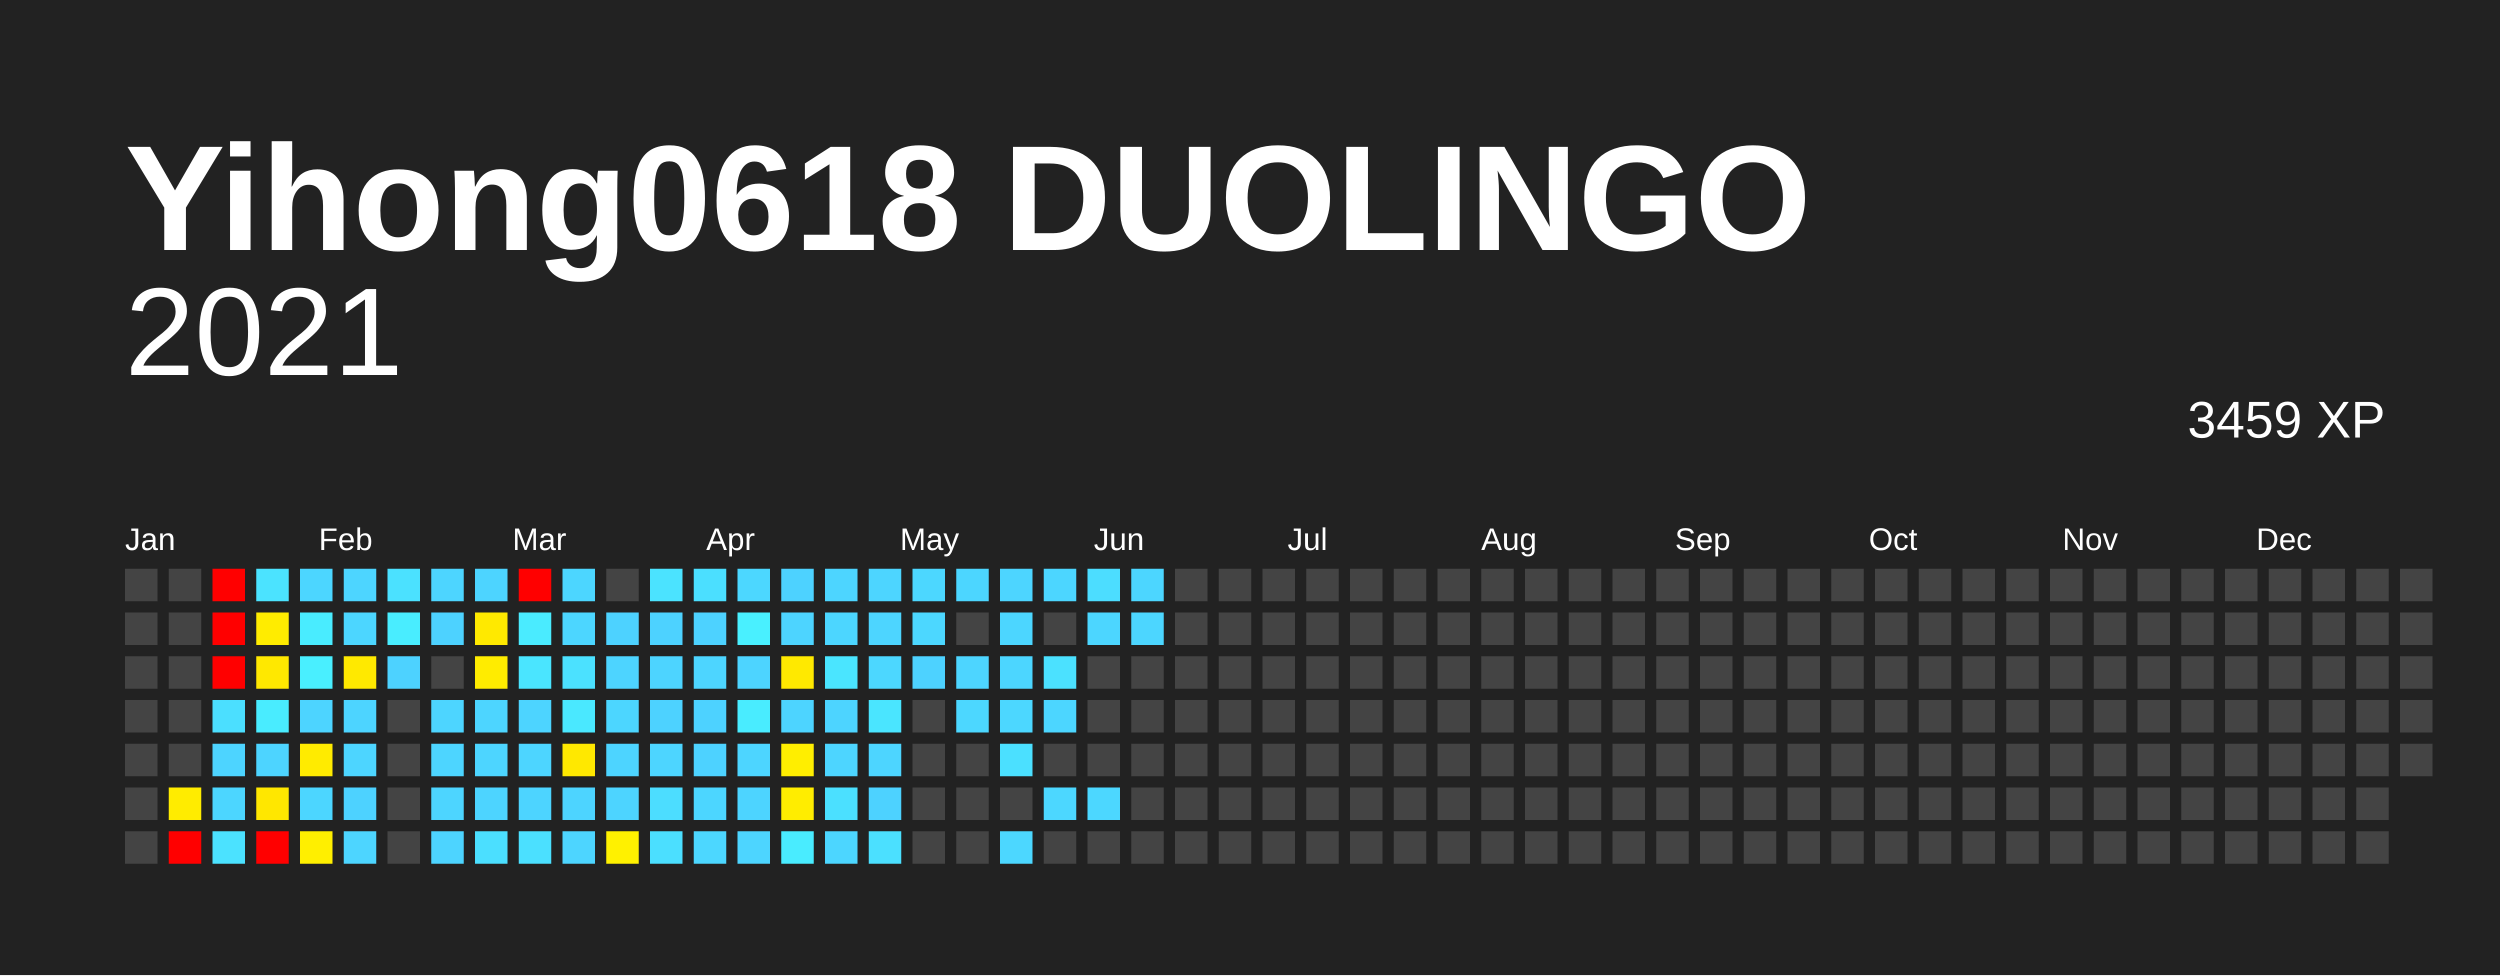
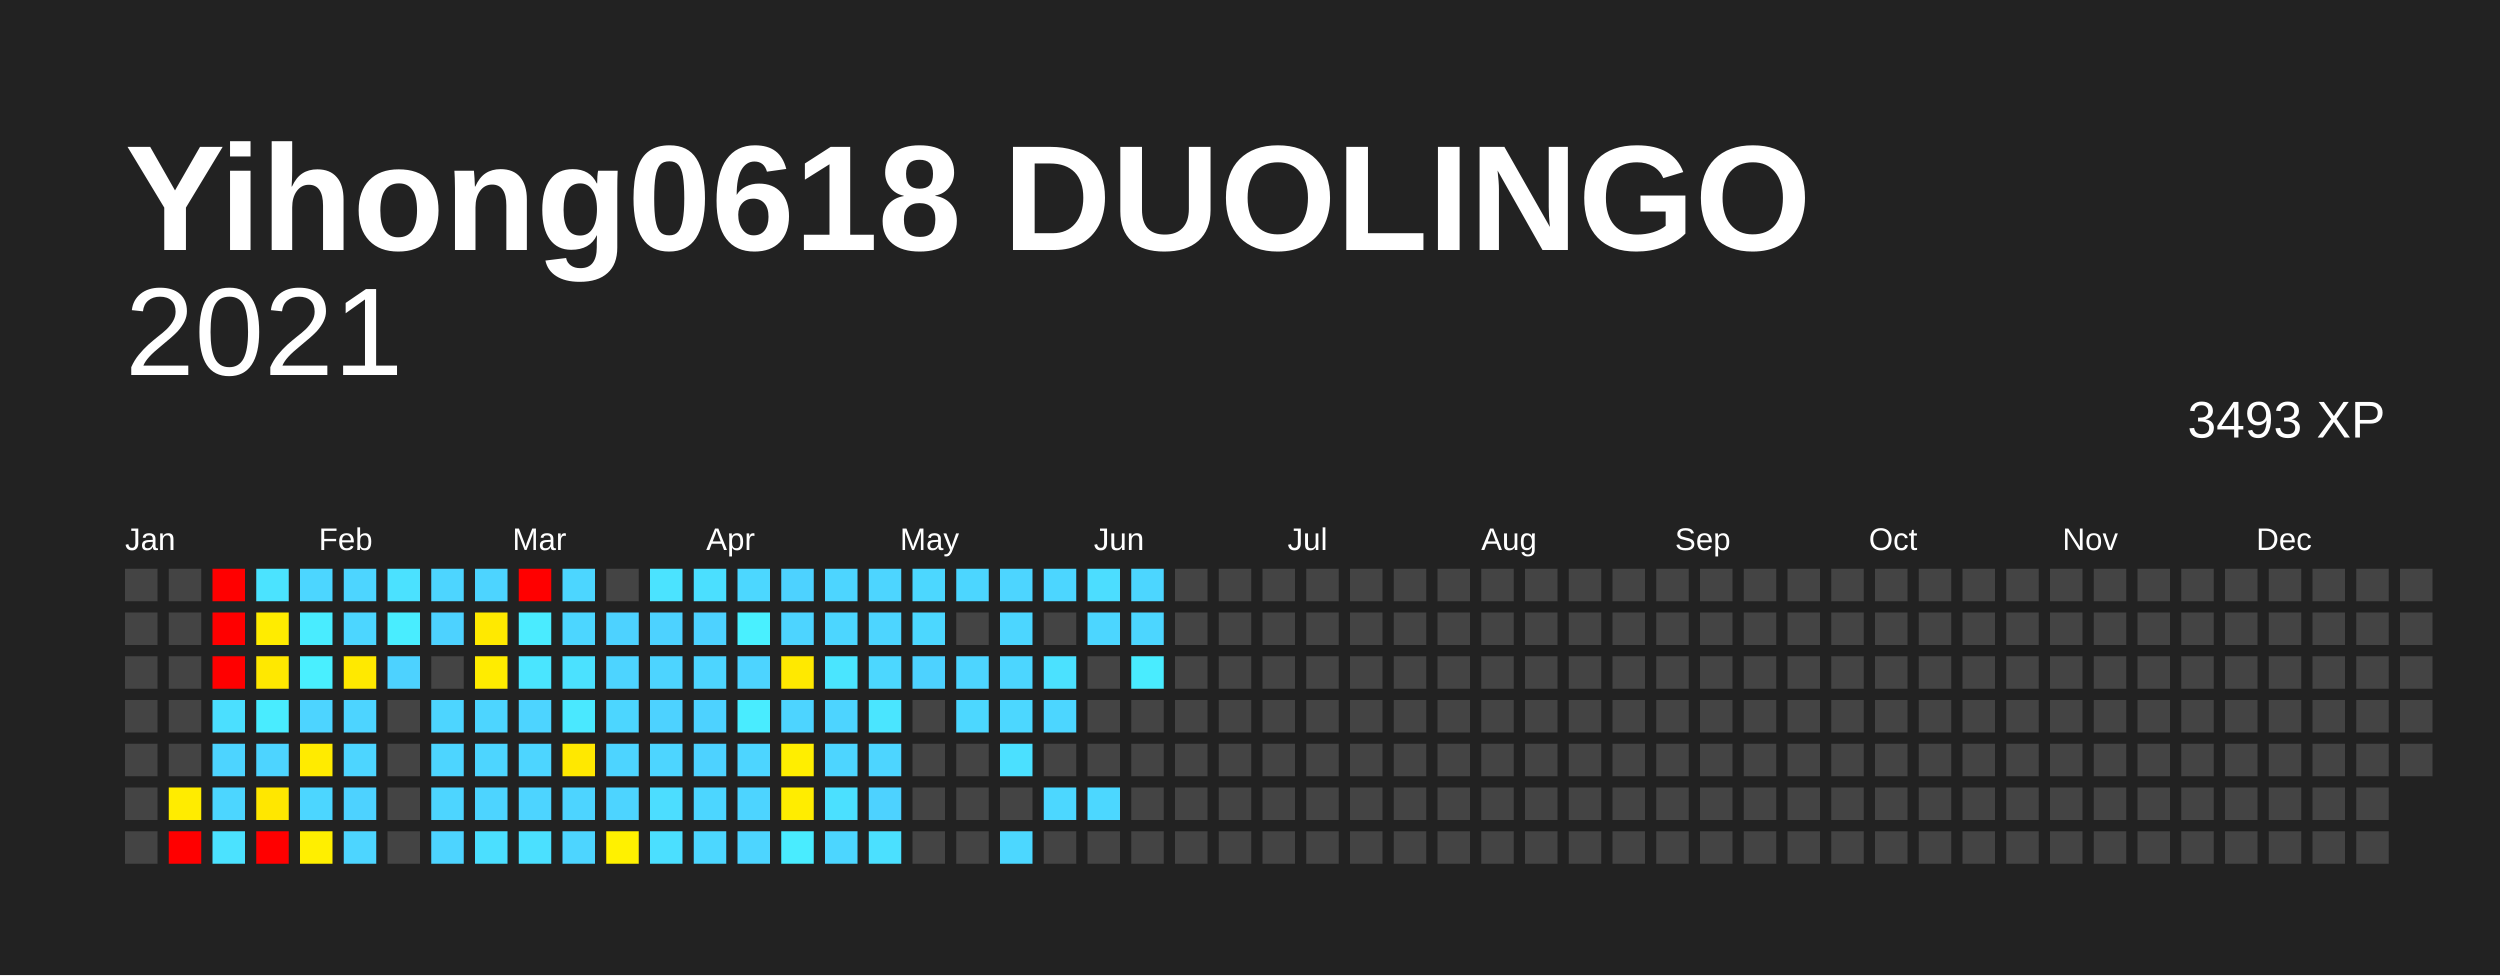
<svg xmlns="http://www.w3.org/2000/svg" baseProfile="full" height="78mm" version="1.1" viewBox="0,0,200,78" width="200mm">
  <defs />
  <rect fill="#222222" height="78" width="200" x="0" y="0" />
  <text fill="#FFFFFF" style="font-size:12px; font-family:Arial; font-weight:bold;" x="10" y="20">Yihong0618 DUOLINGO</text>
  <text alignment-baseline="hanging" fill="#FFFFFF" style="font-size:10.0px; font-family:Arial;" x="10" y="30">2021</text>
-   <text alignment-baseline="hanging" fill="#FFFFFF" style="font-size:4.125px; font-family:Arial;" x="175" y="35">3459 XP</text>
+   <text alignment-baseline="hanging" fill="#FFFFFF" style="font-size:4.125px; font-family:Arial;" x="175" y="35">3493 XP</text>
  <text fill="#FFFFFF" style="font-size:2.5px; font-family:Arial" x="10.0" y="44">Jan</text>
  <text fill="#FFFFFF" style="font-size:2.5px; font-family:Arial" x="25.5" y="44">Feb</text>
  <text fill="#FFFFFF" style="font-size:2.5px; font-family:Arial" x="41.0" y="44">Mar</text>
  <text fill="#FFFFFF" style="font-size:2.5px; font-family:Arial" x="56.5" y="44">Apr</text>
  <text fill="#FFFFFF" style="font-size:2.5px; font-family:Arial" x="72.0" y="44">May</text>
  <text fill="#FFFFFF" style="font-size:2.5px; font-family:Arial" x="87.5" y="44">Jun</text>
  <text fill="#FFFFFF" style="font-size:2.5px; font-family:Arial" x="103.0" y="44">Jul</text>
  <text fill="#FFFFFF" style="font-size:2.5px; font-family:Arial" x="118.5" y="44">Aug</text>
  <text fill="#FFFFFF" style="font-size:2.5px; font-family:Arial" x="134.0" y="44">Sep</text>
  <text fill="#FFFFFF" style="font-size:2.5px; font-family:Arial" x="149.5" y="44">Oct</text>
  <text fill="#FFFFFF" style="font-size:2.5px; font-family:Arial" x="165.0" y="44">Nov</text>
  <text fill="#FFFFFF" style="font-size:2.5px; font-family:Arial" x="180.5" y="44">Dec</text>
  <rect fill="#444444" height="2.6" width="2.6" x="10.0" y="45.5" />
  <rect fill="#444444" height="2.6" width="2.6" x="10.0" y="49.0" />
  <rect fill="#444444" height="2.6" width="2.6" x="10.0" y="52.5" />
  <rect fill="#444444" height="2.6" width="2.6" x="10.0" y="56.0" />
  <rect fill="#444444" height="2.6" width="2.6" x="10.0" y="59.5" />
  <rect fill="#444444" height="2.6" width="2.6" x="10.0" y="63.0" />
  <rect fill="#444444" height="2.6" width="2.6" x="10.0" y="66.5" />
  <rect fill="#444444" height="2.6" width="2.6" x="13.5" y="45.5" />
  <rect fill="#444444" height="2.6" width="2.6" x="13.5" y="49.0" />
  <rect fill="#444444" height="2.6" width="2.6" x="13.5" y="52.5" />
  <rect fill="#444444" height="2.6" width="2.6" x="13.5" y="56.0" />
  <rect fill="#444444" height="2.6" width="2.6" x="13.5" y="59.5" />
  <rect fill="#ffec00" height="2.6" width="2.6" x="13.5" y="63.0" />
  <rect fill="red" height="2.6" width="2.6" x="13.5" y="66.5" />
  <rect fill="red" height="2.6" width="2.6" x="17.0" y="45.5" />
  <rect fill="red" height="2.6" width="2.6" x="17.0" y="49.0" />
  <rect fill="red" height="2.6" width="2.6" x="17.0" y="52.5" />
  <rect fill="#4bdfff" height="2.6" width="2.6" x="17.0" y="56.0" />
  <rect fill="#4dd4ff" height="2.6" width="2.6" x="17.0" y="59.5" />
  <rect fill="#4cd6ff" height="2.6" width="2.6" x="17.0" y="63.0" />
  <rect fill="#4be2ff" height="2.6" width="2.6" x="17.0" y="66.5" />
  <rect fill="#4be3ff" height="2.6" width="2.6" x="20.5" y="45.5" />
  <rect fill="#ffec00" height="2.6" width="2.6" x="20.5" y="49.0" />
  <rect fill="#ffe800" height="2.6" width="2.6" x="20.5" y="52.5" />
  <rect fill="#49ecff" height="2.6" width="2.6" x="20.5" y="56.0" />
  <rect fill="#4dd4ff" height="2.6" width="2.6" x="20.5" y="59.5" />
  <rect fill="#ffe700" height="2.6" width="2.6" x="20.5" y="63.0" />
  <rect fill="red" height="2.6" width="2.6" x="20.5" y="66.5" />
  <rect fill="#4cd6ff" height="2.6" width="2.6" x="24.0" y="45.5" />
  <rect fill="#49ecff" height="2.6" width="2.6" x="24.0" y="49.0" />
  <rect fill="#49efff" height="2.6" width="2.6" x="24.0" y="52.5" />
  <rect fill="#4dd4ff" height="2.6" width="2.6" x="24.0" y="56.0" />
  <rect fill="#ffeb00" height="2.6" width="2.6" x="24.0" y="59.5" />
  <rect fill="#4cd6ff" height="2.6" width="2.6" x="24.0" y="63.0" />
  <rect fill="#ffef00" height="2.6" width="2.6" x="24.0" y="66.5" />
  <rect fill="#4dd5ff" height="2.6" width="2.6" x="27.5" y="45.5" />
  <rect fill="#4cd6ff" height="2.6" width="2.6" x="27.5" y="49.0" />
  <rect fill="#ffe900" height="2.6" width="2.6" x="27.5" y="52.5" />
  <rect fill="#4dd4ff" height="2.6" width="2.6" x="27.5" y="56.0" />
  <rect fill="#4dd5ff" height="2.6" width="2.6" x="27.5" y="59.5" />
  <rect fill="#4dd2ff" height="2.6" width="2.6" x="27.5" y="63.0" />
  <rect fill="#4dd5ff" height="2.6" width="2.6" x="27.5" y="66.5" />
  <rect fill="#4be1ff" height="2.6" width="2.6" x="31.0" y="45.5" />
  <rect fill="#49edff" height="2.6" width="2.6" x="31.0" y="49.0" />
  <rect fill="#4dd2ff" height="2.6" width="2.6" x="31.0" y="52.5" />
  <rect fill="#444444" height="2.6" width="2.6" x="31.0" y="56.0" />
  <rect fill="#444444" height="2.6" width="2.6" x="31.0" y="59.5" />
  <rect fill="#444444" height="2.6" width="2.6" x="31.0" y="63.0" />
  <rect fill="#444444" height="2.6" width="2.6" x="31.0" y="66.5" />
  <rect fill="#4dd5ff" height="2.6" width="2.6" x="34.5" y="45.5" />
  <rect fill="#4dd2ff" height="2.6" width="2.6" x="34.5" y="49.0" />
  <rect fill="#444444" height="2.6" width="2.6" x="34.5" y="52.5" />
  <rect fill="#4dd5ff" height="2.6" width="2.6" x="34.5" y="56.0" />
  <rect fill="#4dd5ff" height="2.6" width="2.6" x="34.5" y="59.5" />
  <rect fill="#4dd5ff" height="2.6" width="2.6" x="34.5" y="63.0" />
  <rect fill="#4dd4ff" height="2.6" width="2.6" x="34.5" y="66.5" />
  <rect fill="#4dd4ff" height="2.6" width="2.6" x="38.0" y="45.5" />
  <rect fill="#ffe900" height="2.6" width="2.6" x="38.0" y="49.0" />
  <rect fill="#ffec00" height="2.6" width="2.6" x="38.0" y="52.5" />
  <rect fill="#4dd5ff" height="2.6" width="2.6" x="38.0" y="56.0" />
  <rect fill="#4dd5ff" height="2.6" width="2.6" x="38.0" y="59.5" />
  <rect fill="#4dd4ff" height="2.6" width="2.6" x="38.0" y="63.0" />
  <rect fill="#4bdfff" height="2.6" width="2.6" x="38.0" y="66.5" />
  <rect fill="red" height="2.6" width="2.6" x="41.5" y="45.5" />
  <rect fill="#4aebff" height="2.6" width="2.6" x="41.5" y="49.0" />
  <rect fill="#4ae5ff" height="2.6" width="2.6" x="41.5" y="52.5" />
  <rect fill="#4dd4ff" height="2.6" width="2.6" x="41.5" y="56.0" />
  <rect fill="#4dd5ff" height="2.6" width="2.6" x="41.5" y="59.5" />
  <rect fill="#4dd4ff" height="2.6" width="2.6" x="41.5" y="63.0" />
  <rect fill="#4be0ff" height="2.6" width="2.6" x="41.5" y="66.5" />
  <rect fill="#4cd6ff" height="2.6" width="2.6" x="45.0" y="45.5" />
  <rect fill="#4cd6ff" height="2.6" width="2.6" x="45.0" y="49.0" />
  <rect fill="#4be1ff" height="2.6" width="2.6" x="45.0" y="52.5" />
  <rect fill="#4ae8ff" height="2.6" width="2.6" x="45.0" y="56.0" />
  <rect fill="#ffe800" height="2.6" width="2.6" x="45.0" y="59.5" />
  <rect fill="#4dd4ff" height="2.6" width="2.6" x="45.0" y="63.0" />
  <rect fill="#4dd5ff" height="2.6" width="2.6" x="45.0" y="66.5" />
  <rect fill="#444444" height="2.6" width="2.6" x="48.5" y="45.5" />
  <rect fill="#4dd2ff" height="2.6" width="2.6" x="48.5" y="49.0" />
  <rect fill="#4dd4ff" height="2.6" width="2.6" x="48.5" y="52.5" />
  <rect fill="#4cd6ff" height="2.6" width="2.6" x="48.5" y="56.0" />
  <rect fill="#4dd4ff" height="2.6" width="2.6" x="48.5" y="59.5" />
  <rect fill="#4dd4ff" height="2.6" width="2.6" x="48.5" y="63.0" />
  <rect fill="#fff100" height="2.6" width="2.6" x="48.5" y="66.5" />
  <rect fill="#4be3ff" height="2.6" width="2.6" x="52.0" y="45.5" />
  <rect fill="#4dd2ff" height="2.6" width="2.6" x="52.0" y="49.0" />
  <rect fill="#4dd4ff" height="2.6" width="2.6" x="52.0" y="52.5" />
  <rect fill="#4dd2ff" height="2.6" width="2.6" x="52.0" y="56.0" />
  <rect fill="#4dd5ff" height="2.6" width="2.6" x="52.0" y="59.5" />
  <rect fill="#4cddff" height="2.6" width="2.6" x="52.0" y="63.0" />
  <rect fill="#4bdfff" height="2.6" width="2.6" x="52.0" y="66.5" />
  <rect fill="#4bdfff" height="2.6" width="2.6" x="55.5" y="45.5" />
  <rect fill="#4dd2ff" height="2.6" width="2.6" x="55.5" y="49.0" />
  <rect fill="#4dd5ff" height="2.6" width="2.6" x="55.5" y="52.5" />
  <rect fill="#4dd2ff" height="2.6" width="2.6" x="55.5" y="56.0" />
  <rect fill="#4dd2ff" height="2.6" width="2.6" x="55.5" y="59.5" />
  <rect fill="#4cd6ff" height="2.6" width="2.6" x="55.5" y="63.0" />
  <rect fill="#4cd7ff" height="2.6" width="2.6" x="55.5" y="66.5" />
  <rect fill="#4cd7ff" height="2.6" width="2.6" x="59.0" y="45.5" />
  <rect fill="#49f0ff" height="2.6" width="2.6" x="59.0" y="49.0" />
  <rect fill="#4dd4ff" height="2.6" width="2.6" x="59.0" y="52.5" />
  <rect fill="#49ecff" height="2.6" width="2.6" x="59.0" y="56.0" />
  <rect fill="#4dd5ff" height="2.6" width="2.6" x="59.0" y="59.5" />
  <rect fill="#4dd4ff" height="2.6" width="2.6" x="59.0" y="63.0" />
  <rect fill="#4dd5ff" height="2.6" width="2.6" x="59.0" y="66.5" />
  <rect fill="#4dd2ff" height="2.6" width="2.6" x="62.5" y="45.5" />
  <rect fill="#4dd4ff" height="2.6" width="2.6" x="62.5" y="49.0" />
  <rect fill="#ffe900" height="2.6" width="2.6" x="62.5" y="52.5" />
  <rect fill="#4dd4ff" height="2.6" width="2.6" x="62.5" y="56.0" />
  <rect fill="#ffee00" height="2.6" width="2.6" x="62.5" y="59.5" />
  <rect fill="#ffed00" height="2.6" width="2.6" x="62.5" y="63.0" />
  <rect fill="#49ecff" height="2.6" width="2.6" x="62.5" y="66.5" />
  <rect fill="#4dd5ff" height="2.6" width="2.6" x="66.0" y="45.5" />
  <rect fill="#4cd6ff" height="2.6" width="2.6" x="66.0" y="49.0" />
  <rect fill="#4ae5ff" height="2.6" width="2.6" x="66.0" y="52.5" />
  <rect fill="#4dd4ff" height="2.6" width="2.6" x="66.0" y="56.0" />
  <rect fill="#4dd5ff" height="2.6" width="2.6" x="66.0" y="59.5" />
  <rect fill="#4be0ff" height="2.6" width="2.6" x="66.0" y="63.0" />
  <rect fill="#4cd6ff" height="2.6" width="2.6" x="66.0" y="66.5" />
  <rect fill="#4dd5ff" height="2.6" width="2.6" x="69.5" y="45.5" />
  <rect fill="#4dd5ff" height="2.6" width="2.6" x="69.5" y="49.0" />
  <rect fill="#4cd7ff" height="2.6" width="2.6" x="69.5" y="52.5" />
  <rect fill="#4ae5ff" height="2.6" width="2.6" x="69.5" y="56.0" />
  <rect fill="#4dd5ff" height="2.6" width="2.6" x="69.5" y="59.5" />
  <rect fill="#4dd2ff" height="2.6" width="2.6" x="69.5" y="63.0" />
  <rect fill="#4be0ff" height="2.6" width="2.6" x="69.5" y="66.5" />
  <rect fill="#4cd7ff" height="2.6" width="2.6" x="73.0" y="45.5" />
  <rect fill="#4cd7ff" height="2.6" width="2.6" x="73.0" y="49.0" />
  <rect fill="#4dd2ff" height="2.6" width="2.6" x="73.0" y="52.5" />
  <rect fill="#444444" height="2.6" width="2.6" x="73.0" y="56.0" />
  <rect fill="#444444" height="2.6" width="2.6" x="73.0" y="59.5" />
  <rect fill="#444444" height="2.6" width="2.6" x="73.0" y="63.0" />
  <rect fill="#444444" height="2.6" width="2.6" x="73.0" y="66.5" />
  <rect fill="#4cd6ff" height="2.6" width="2.6" x="76.5" y="45.5" />
  <rect fill="#444444" height="2.6" width="2.6" x="76.5" y="49.0" />
  <rect fill="#4dd5ff" height="2.6" width="2.6" x="76.5" y="52.5" />
  <rect fill="#4cd7ff" height="2.6" width="2.6" x="76.5" y="56.0" />
  <rect fill="#444444" height="2.6" width="2.6" x="76.5" y="59.5" />
  <rect fill="#444444" height="2.6" width="2.6" x="76.5" y="63.0" />
  <rect fill="#444444" height="2.6" width="2.6" x="76.5" y="66.5" />
  <rect fill="#4dd5ff" height="2.6" width="2.6" x="80.0" y="45.5" />
  <rect fill="#4cd6ff" height="2.6" width="2.6" x="80.0" y="49.0" />
  <rect fill="#4cd6ff" height="2.6" width="2.6" x="80.0" y="52.5" />
  <rect fill="#4cd7ff" height="2.6" width="2.6" x="80.0" y="56.0" />
  <rect fill="#4be0ff" height="2.6" width="2.6" x="80.0" y="59.5" />
  <rect fill="#444444" height="2.6" width="2.6" x="80.0" y="63.0" />
  <rect fill="#4cd7ff" height="2.6" width="2.6" x="80.0" y="66.5" />
  <rect fill="#4cd6ff" height="2.6" width="2.6" x="83.5" y="45.5" />
  <rect fill="#444444" height="2.6" width="2.6" x="83.5" y="49.0" />
  <rect fill="#4be1ff" height="2.6" width="2.6" x="83.5" y="52.5" />
  <rect fill="#4cd6ff" height="2.6" width="2.6" x="83.5" y="56.0" />
  <rect fill="#444444" height="2.6" width="2.6" x="83.5" y="59.5" />
  <rect fill="#4cd7ff" height="2.6" width="2.6" x="83.5" y="63.0" />
  <rect fill="#444444" height="2.6" width="2.6" x="83.5" y="66.5" />
  <rect fill="#4cddff" height="2.6" width="2.6" x="87.0" y="45.5" />
  <rect fill="#4cd6ff" height="2.6" width="2.6" x="87.0" y="49.0" />
  <rect fill="#444444" height="2.6" width="2.6" x="87.0" y="52.5" />
  <rect fill="#444444" height="2.6" width="2.6" x="87.0" y="56.0" />
  <rect fill="#444444" height="2.6" width="2.6" x="87.0" y="59.5" />
  <rect fill="#4cd7ff" height="2.6" width="2.6" x="87.0" y="63.0" />
  <rect fill="#444444" height="2.6" width="2.6" x="87.0" y="66.5" />
  <rect fill="#4cd6ff" height="2.6" width="2.6" x="90.5" y="45.5" />
  <rect fill="#4cd6ff" height="2.6" width="2.6" x="90.5" y="49.0" />
-   <rect fill="#444444" height="2.6" width="2.6" x="90.5" y="52.5" />
+   <rect fill="#49ecff" height="2.6" width="2.6" x="90.5" y="52.5" />
  <rect fill="#444444" height="2.6" width="2.6" x="90.5" y="56.0" />
  <rect fill="#444444" height="2.6" width="2.6" x="90.5" y="59.5" />
  <rect fill="#444444" height="2.6" width="2.6" x="90.5" y="63.0" />
  <rect fill="#444444" height="2.6" width="2.6" x="90.5" y="66.5" />
  <rect fill="#444444" height="2.6" width="2.6" x="94.0" y="45.5" />
  <rect fill="#444444" height="2.6" width="2.6" x="94.0" y="49.0" />
  <rect fill="#444444" height="2.6" width="2.6" x="94.0" y="52.5" />
  <rect fill="#444444" height="2.6" width="2.6" x="94.0" y="56.0" />
  <rect fill="#444444" height="2.6" width="2.6" x="94.0" y="59.5" />
  <rect fill="#444444" height="2.6" width="2.6" x="94.0" y="63.0" />
  <rect fill="#444444" height="2.6" width="2.6" x="94.0" y="66.5" />
  <rect fill="#444444" height="2.6" width="2.6" x="97.5" y="45.5" />
  <rect fill="#444444" height="2.6" width="2.6" x="97.5" y="49.0" />
  <rect fill="#444444" height="2.6" width="2.6" x="97.5" y="52.5" />
  <rect fill="#444444" height="2.6" width="2.6" x="97.5" y="56.0" />
  <rect fill="#444444" height="2.6" width="2.6" x="97.5" y="59.5" />
  <rect fill="#444444" height="2.6" width="2.6" x="97.5" y="63.0" />
  <rect fill="#444444" height="2.6" width="2.6" x="97.5" y="66.5" />
  <rect fill="#444444" height="2.6" width="2.6" x="101.0" y="45.5" />
  <rect fill="#444444" height="2.6" width="2.6" x="101.0" y="49.0" />
  <rect fill="#444444" height="2.6" width="2.6" x="101.0" y="52.5" />
  <rect fill="#444444" height="2.6" width="2.6" x="101.0" y="56.0" />
  <rect fill="#444444" height="2.6" width="2.6" x="101.0" y="59.5" />
  <rect fill="#444444" height="2.6" width="2.6" x="101.0" y="63.0" />
  <rect fill="#444444" height="2.6" width="2.6" x="101.0" y="66.5" />
  <rect fill="#444444" height="2.6" width="2.6" x="104.5" y="45.5" />
  <rect fill="#444444" height="2.6" width="2.6" x="104.5" y="49.0" />
  <rect fill="#444444" height="2.6" width="2.6" x="104.5" y="52.5" />
  <rect fill="#444444" height="2.6" width="2.6" x="104.5" y="56.0" />
  <rect fill="#444444" height="2.6" width="2.6" x="104.5" y="59.5" />
  <rect fill="#444444" height="2.6" width="2.6" x="104.5" y="63.0" />
  <rect fill="#444444" height="2.6" width="2.6" x="104.5" y="66.5" />
  <rect fill="#444444" height="2.6" width="2.6" x="108.0" y="45.5" />
  <rect fill="#444444" height="2.6" width="2.6" x="108.0" y="49.0" />
  <rect fill="#444444" height="2.6" width="2.6" x="108.0" y="52.5" />
  <rect fill="#444444" height="2.6" width="2.6" x="108.0" y="56.0" />
  <rect fill="#444444" height="2.6" width="2.6" x="108.0" y="59.5" />
  <rect fill="#444444" height="2.6" width="2.6" x="108.0" y="63.0" />
  <rect fill="#444444" height="2.6" width="2.6" x="108.0" y="66.5" />
  <rect fill="#444444" height="2.6" width="2.6" x="111.5" y="45.5" />
  <rect fill="#444444" height="2.6" width="2.6" x="111.5" y="49.0" />
  <rect fill="#444444" height="2.6" width="2.6" x="111.5" y="52.5" />
  <rect fill="#444444" height="2.6" width="2.6" x="111.5" y="56.0" />
  <rect fill="#444444" height="2.6" width="2.6" x="111.5" y="59.5" />
  <rect fill="#444444" height="2.6" width="2.6" x="111.5" y="63.0" />
  <rect fill="#444444" height="2.6" width="2.6" x="111.5" y="66.5" />
  <rect fill="#444444" height="2.6" width="2.6" x="115.0" y="45.5" />
  <rect fill="#444444" height="2.6" width="2.6" x="115.0" y="49.0" />
  <rect fill="#444444" height="2.6" width="2.6" x="115.0" y="52.5" />
  <rect fill="#444444" height="2.6" width="2.6" x="115.0" y="56.0" />
  <rect fill="#444444" height="2.6" width="2.6" x="115.0" y="59.5" />
  <rect fill="#444444" height="2.6" width="2.6" x="115.0" y="63.0" />
  <rect fill="#444444" height="2.6" width="2.6" x="115.0" y="66.5" />
  <rect fill="#444444" height="2.6" width="2.6" x="118.5" y="45.5" />
  <rect fill="#444444" height="2.6" width="2.6" x="118.5" y="49.0" />
  <rect fill="#444444" height="2.6" width="2.6" x="118.5" y="52.5" />
  <rect fill="#444444" height="2.6" width="2.6" x="118.5" y="56.0" />
  <rect fill="#444444" height="2.6" width="2.6" x="118.5" y="59.5" />
  <rect fill="#444444" height="2.6" width="2.6" x="118.5" y="63.0" />
  <rect fill="#444444" height="2.6" width="2.6" x="118.5" y="66.5" />
  <rect fill="#444444" height="2.6" width="2.6" x="122.0" y="45.5" />
  <rect fill="#444444" height="2.6" width="2.6" x="122.0" y="49.0" />
  <rect fill="#444444" height="2.6" width="2.6" x="122.0" y="52.5" />
  <rect fill="#444444" height="2.6" width="2.6" x="122.0" y="56.0" />
  <rect fill="#444444" height="2.6" width="2.6" x="122.0" y="59.5" />
  <rect fill="#444444" height="2.6" width="2.6" x="122.0" y="63.0" />
  <rect fill="#444444" height="2.6" width="2.6" x="122.0" y="66.5" />
  <rect fill="#444444" height="2.6" width="2.6" x="125.5" y="45.5" />
  <rect fill="#444444" height="2.6" width="2.6" x="125.5" y="49.0" />
  <rect fill="#444444" height="2.6" width="2.6" x="125.5" y="52.5" />
  <rect fill="#444444" height="2.6" width="2.6" x="125.5" y="56.0" />
  <rect fill="#444444" height="2.6" width="2.6" x="125.5" y="59.5" />
  <rect fill="#444444" height="2.6" width="2.6" x="125.5" y="63.0" />
  <rect fill="#444444" height="2.6" width="2.6" x="125.5" y="66.5" />
  <rect fill="#444444" height="2.6" width="2.6" x="129.0" y="45.5" />
  <rect fill="#444444" height="2.6" width="2.6" x="129.0" y="49.0" />
  <rect fill="#444444" height="2.6" width="2.6" x="129.0" y="52.5" />
  <rect fill="#444444" height="2.6" width="2.6" x="129.0" y="56.0" />
  <rect fill="#444444" height="2.6" width="2.6" x="129.0" y="59.5" />
  <rect fill="#444444" height="2.6" width="2.6" x="129.0" y="63.0" />
  <rect fill="#444444" height="2.6" width="2.6" x="129.0" y="66.5" />
  <rect fill="#444444" height="2.6" width="2.6" x="132.5" y="45.5" />
  <rect fill="#444444" height="2.6" width="2.6" x="132.5" y="49.0" />
  <rect fill="#444444" height="2.6" width="2.6" x="132.5" y="52.5" />
  <rect fill="#444444" height="2.6" width="2.6" x="132.5" y="56.0" />
  <rect fill="#444444" height="2.6" width="2.6" x="132.5" y="59.5" />
  <rect fill="#444444" height="2.6" width="2.6" x="132.5" y="63.0" />
  <rect fill="#444444" height="2.6" width="2.6" x="132.5" y="66.5" />
  <rect fill="#444444" height="2.6" width="2.6" x="136.0" y="45.5" />
  <rect fill="#444444" height="2.6" width="2.6" x="136.0" y="49.0" />
  <rect fill="#444444" height="2.6" width="2.6" x="136.0" y="52.5" />
  <rect fill="#444444" height="2.6" width="2.6" x="136.0" y="56.0" />
  <rect fill="#444444" height="2.6" width="2.6" x="136.0" y="59.5" />
  <rect fill="#444444" height="2.6" width="2.6" x="136.0" y="63.0" />
  <rect fill="#444444" height="2.6" width="2.6" x="136.0" y="66.5" />
  <rect fill="#444444" height="2.6" width="2.6" x="139.5" y="45.5" />
  <rect fill="#444444" height="2.6" width="2.6" x="139.5" y="49.0" />
  <rect fill="#444444" height="2.6" width="2.6" x="139.5" y="52.5" />
  <rect fill="#444444" height="2.6" width="2.6" x="139.5" y="56.0" />
  <rect fill="#444444" height="2.6" width="2.6" x="139.5" y="59.5" />
  <rect fill="#444444" height="2.6" width="2.6" x="139.5" y="63.0" />
  <rect fill="#444444" height="2.6" width="2.6" x="139.5" y="66.5" />
  <rect fill="#444444" height="2.6" width="2.6" x="143.0" y="45.5" />
  <rect fill="#444444" height="2.6" width="2.6" x="143.0" y="49.0" />
  <rect fill="#444444" height="2.6" width="2.6" x="143.0" y="52.5" />
  <rect fill="#444444" height="2.6" width="2.6" x="143.0" y="56.0" />
  <rect fill="#444444" height="2.6" width="2.6" x="143.0" y="59.5" />
  <rect fill="#444444" height="2.6" width="2.6" x="143.0" y="63.0" />
  <rect fill="#444444" height="2.6" width="2.6" x="143.0" y="66.5" />
  <rect fill="#444444" height="2.6" width="2.6" x="146.5" y="45.5" />
  <rect fill="#444444" height="2.6" width="2.6" x="146.5" y="49.0" />
  <rect fill="#444444" height="2.6" width="2.6" x="146.5" y="52.5" />
  <rect fill="#444444" height="2.6" width="2.6" x="146.5" y="56.0" />
  <rect fill="#444444" height="2.6" width="2.6" x="146.5" y="59.5" />
  <rect fill="#444444" height="2.6" width="2.6" x="146.5" y="63.0" />
  <rect fill="#444444" height="2.6" width="2.6" x="146.5" y="66.5" />
  <rect fill="#444444" height="2.6" width="2.6" x="150.0" y="45.5" />
  <rect fill="#444444" height="2.6" width="2.6" x="150.0" y="49.0" />
  <rect fill="#444444" height="2.6" width="2.6" x="150.0" y="52.5" />
  <rect fill="#444444" height="2.6" width="2.6" x="150.0" y="56.0" />
  <rect fill="#444444" height="2.6" width="2.6" x="150.0" y="59.5" />
  <rect fill="#444444" height="2.6" width="2.6" x="150.0" y="63.0" />
  <rect fill="#444444" height="2.6" width="2.6" x="150.0" y="66.5" />
  <rect fill="#444444" height="2.6" width="2.6" x="153.5" y="45.5" />
  <rect fill="#444444" height="2.6" width="2.6" x="153.5" y="49.0" />
  <rect fill="#444444" height="2.6" width="2.6" x="153.5" y="52.5" />
  <rect fill="#444444" height="2.6" width="2.6" x="153.5" y="56.0" />
  <rect fill="#444444" height="2.6" width="2.6" x="153.5" y="59.5" />
  <rect fill="#444444" height="2.6" width="2.6" x="153.5" y="63.0" />
  <rect fill="#444444" height="2.6" width="2.6" x="153.5" y="66.5" />
  <rect fill="#444444" height="2.6" width="2.6" x="157.0" y="45.5" />
  <rect fill="#444444" height="2.6" width="2.6" x="157.0" y="49.0" />
  <rect fill="#444444" height="2.6" width="2.6" x="157.0" y="52.5" />
  <rect fill="#444444" height="2.6" width="2.6" x="157.0" y="56.0" />
  <rect fill="#444444" height="2.6" width="2.6" x="157.0" y="59.5" />
  <rect fill="#444444" height="2.6" width="2.6" x="157.0" y="63.0" />
  <rect fill="#444444" height="2.6" width="2.6" x="157.0" y="66.5" />
  <rect fill="#444444" height="2.6" width="2.6" x="160.5" y="45.5" />
  <rect fill="#444444" height="2.6" width="2.6" x="160.5" y="49.0" />
  <rect fill="#444444" height="2.6" width="2.6" x="160.5" y="52.5" />
  <rect fill="#444444" height="2.6" width="2.6" x="160.5" y="56.0" />
  <rect fill="#444444" height="2.6" width="2.6" x="160.5" y="59.5" />
  <rect fill="#444444" height="2.6" width="2.6" x="160.5" y="63.0" />
  <rect fill="#444444" height="2.6" width="2.6" x="160.5" y="66.5" />
  <rect fill="#444444" height="2.6" width="2.6" x="164.0" y="45.5" />
  <rect fill="#444444" height="2.6" width="2.6" x="164.0" y="49.0" />
  <rect fill="#444444" height="2.6" width="2.6" x="164.0" y="52.5" />
  <rect fill="#444444" height="2.6" width="2.6" x="164.0" y="56.0" />
  <rect fill="#444444" height="2.6" width="2.6" x="164.0" y="59.5" />
  <rect fill="#444444" height="2.6" width="2.6" x="164.0" y="63.0" />
  <rect fill="#444444" height="2.6" width="2.6" x="164.0" y="66.5" />
  <rect fill="#444444" height="2.6" width="2.6" x="167.5" y="45.5" />
  <rect fill="#444444" height="2.6" width="2.6" x="167.5" y="49.0" />
  <rect fill="#444444" height="2.6" width="2.6" x="167.5" y="52.5" />
  <rect fill="#444444" height="2.6" width="2.6" x="167.5" y="56.0" />
  <rect fill="#444444" height="2.6" width="2.6" x="167.5" y="59.5" />
  <rect fill="#444444" height="2.6" width="2.6" x="167.5" y="63.0" />
  <rect fill="#444444" height="2.6" width="2.6" x="167.5" y="66.5" />
  <rect fill="#444444" height="2.6" width="2.6" x="171.0" y="45.5" />
  <rect fill="#444444" height="2.6" width="2.6" x="171.0" y="49.0" />
  <rect fill="#444444" height="2.6" width="2.6" x="171.0" y="52.5" />
  <rect fill="#444444" height="2.6" width="2.6" x="171.0" y="56.0" />
  <rect fill="#444444" height="2.6" width="2.6" x="171.0" y="59.5" />
  <rect fill="#444444" height="2.6" width="2.6" x="171.0" y="63.0" />
  <rect fill="#444444" height="2.6" width="2.6" x="171.0" y="66.5" />
  <rect fill="#444444" height="2.6" width="2.6" x="174.5" y="45.5" />
  <rect fill="#444444" height="2.6" width="2.6" x="174.5" y="49.0" />
  <rect fill="#444444" height="2.6" width="2.6" x="174.5" y="52.5" />
  <rect fill="#444444" height="2.6" width="2.6" x="174.5" y="56.0" />
  <rect fill="#444444" height="2.6" width="2.6" x="174.5" y="59.5" />
  <rect fill="#444444" height="2.6" width="2.6" x="174.5" y="63.0" />
  <rect fill="#444444" height="2.6" width="2.6" x="174.5" y="66.5" />
  <rect fill="#444444" height="2.6" width="2.6" x="178.0" y="45.5" />
  <rect fill="#444444" height="2.6" width="2.6" x="178.0" y="49.0" />
  <rect fill="#444444" height="2.6" width="2.6" x="178.0" y="52.5" />
  <rect fill="#444444" height="2.6" width="2.6" x="178.0" y="56.0" />
  <rect fill="#444444" height="2.6" width="2.6" x="178.0" y="59.5" />
  <rect fill="#444444" height="2.6" width="2.6" x="178.0" y="63.0" />
  <rect fill="#444444" height="2.6" width="2.6" x="178.0" y="66.5" />
  <rect fill="#444444" height="2.6" width="2.6" x="181.5" y="45.5" />
  <rect fill="#444444" height="2.6" width="2.6" x="181.5" y="49.0" />
  <rect fill="#444444" height="2.6" width="2.6" x="181.5" y="52.5" />
  <rect fill="#444444" height="2.6" width="2.6" x="181.5" y="56.0" />
  <rect fill="#444444" height="2.6" width="2.6" x="181.5" y="59.5" />
  <rect fill="#444444" height="2.6" width="2.6" x="181.5" y="63.0" />
  <rect fill="#444444" height="2.6" width="2.6" x="181.5" y="66.5" />
  <rect fill="#444444" height="2.6" width="2.6" x="185.0" y="45.5" />
  <rect fill="#444444" height="2.6" width="2.6" x="185.0" y="49.0" />
  <rect fill="#444444" height="2.6" width="2.6" x="185.0" y="52.5" />
  <rect fill="#444444" height="2.6" width="2.6" x="185.0" y="56.0" />
  <rect fill="#444444" height="2.6" width="2.6" x="185.0" y="59.5" />
  <rect fill="#444444" height="2.6" width="2.6" x="185.0" y="63.0" />
  <rect fill="#444444" height="2.6" width="2.6" x="185.0" y="66.5" />
  <rect fill="#444444" height="2.6" width="2.6" x="188.5" y="45.5" />
  <rect fill="#444444" height="2.6" width="2.6" x="188.5" y="49.0" />
  <rect fill="#444444" height="2.6" width="2.6" x="188.5" y="52.5" />
  <rect fill="#444444" height="2.6" width="2.6" x="188.5" y="56.0" />
  <rect fill="#444444" height="2.6" width="2.6" x="188.5" y="59.5" />
  <rect fill="#444444" height="2.6" width="2.6" x="188.5" y="63.0" />
  <rect fill="#444444" height="2.6" width="2.6" x="188.5" y="66.5" />
  <rect fill="#444444" height="2.6" width="2.6" x="192.0" y="45.5" />
  <rect fill="#444444" height="2.6" width="2.6" x="192.0" y="49.0" />
  <rect fill="#444444" height="2.6" width="2.6" x="192.0" y="52.5" />
  <rect fill="#444444" height="2.6" width="2.6" x="192.0" y="56.0" />
  <rect fill="#444444" height="2.6" width="2.6" x="192.0" y="59.5" />
</svg>
